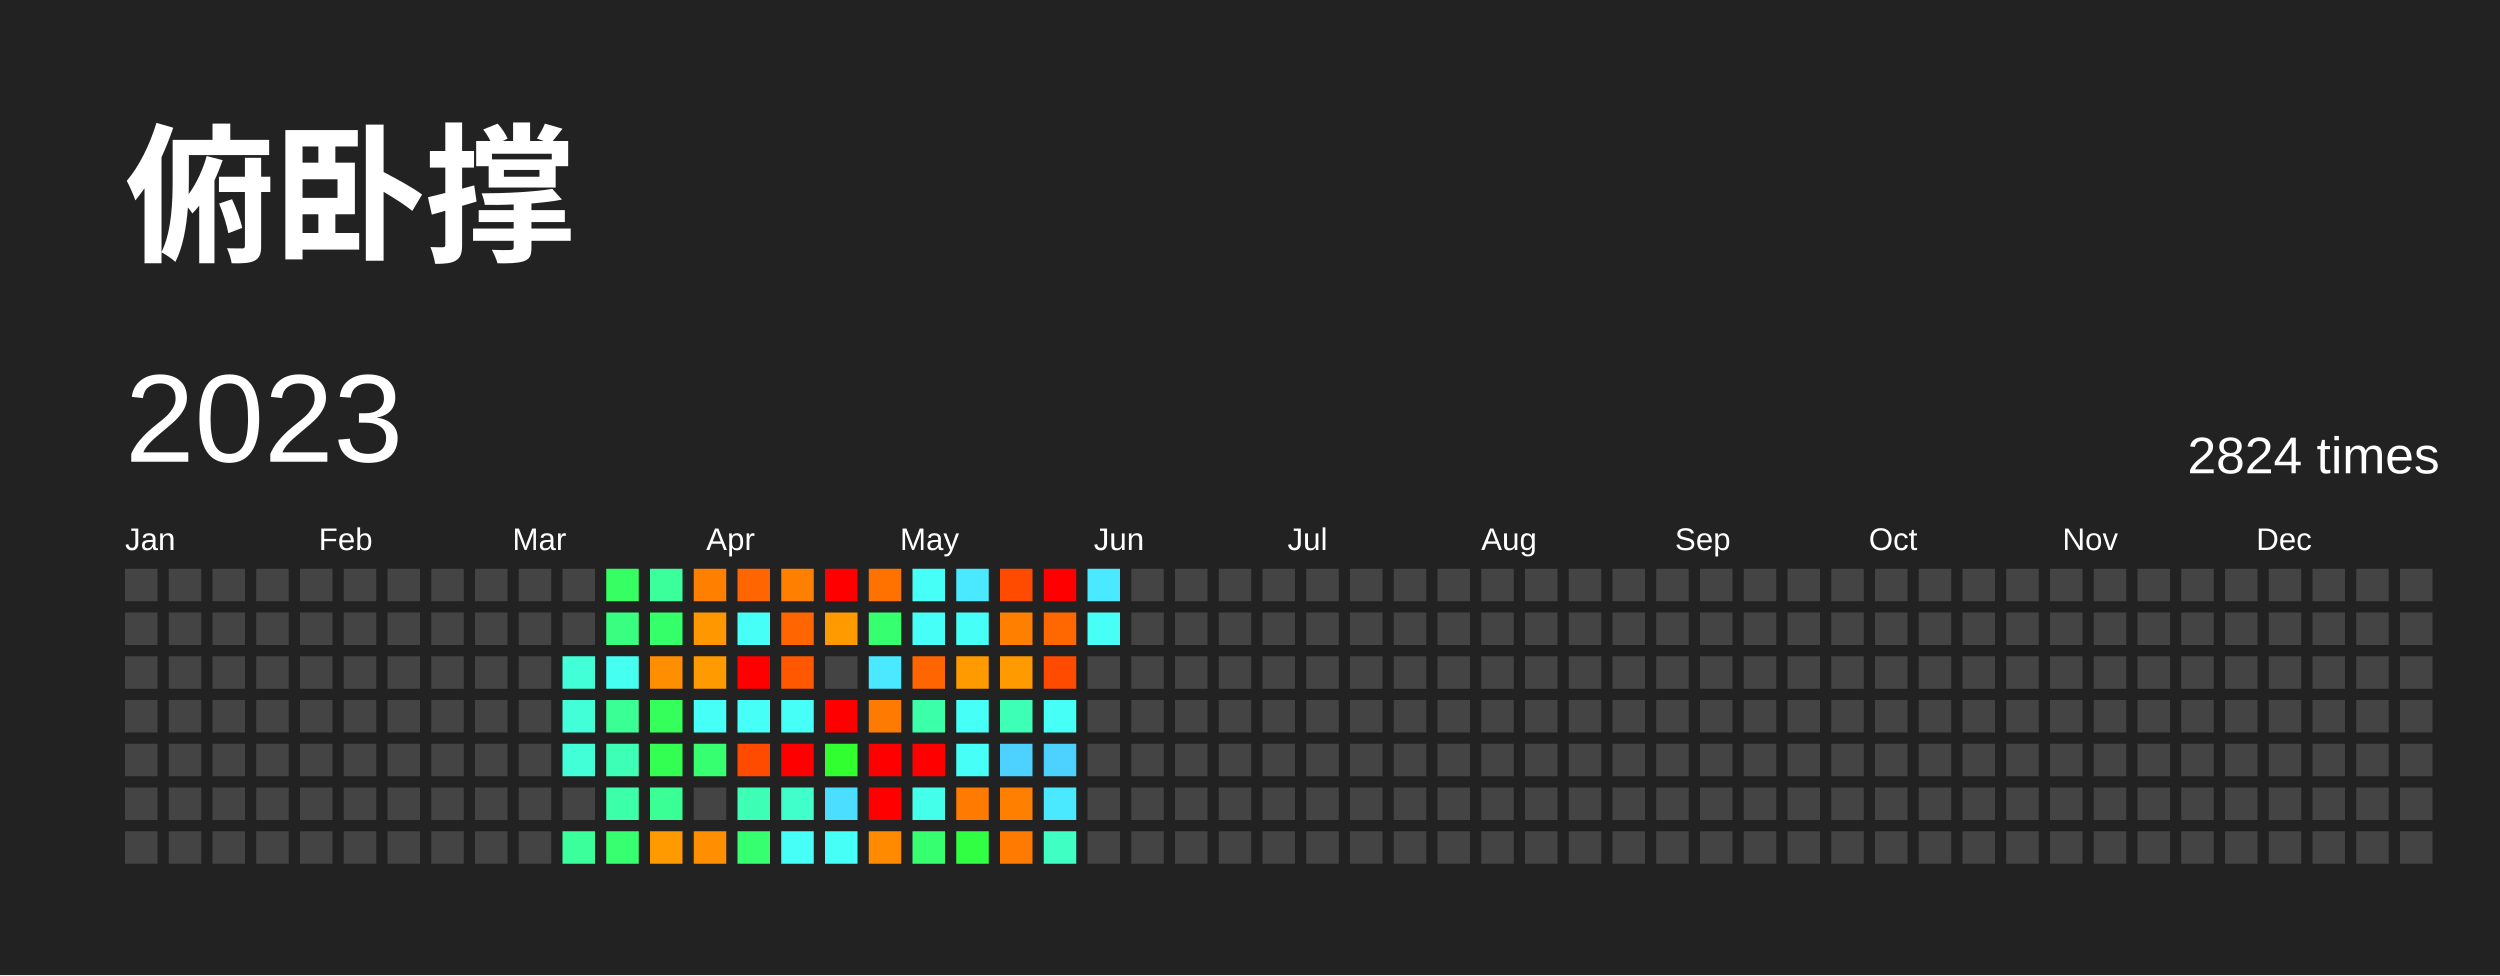
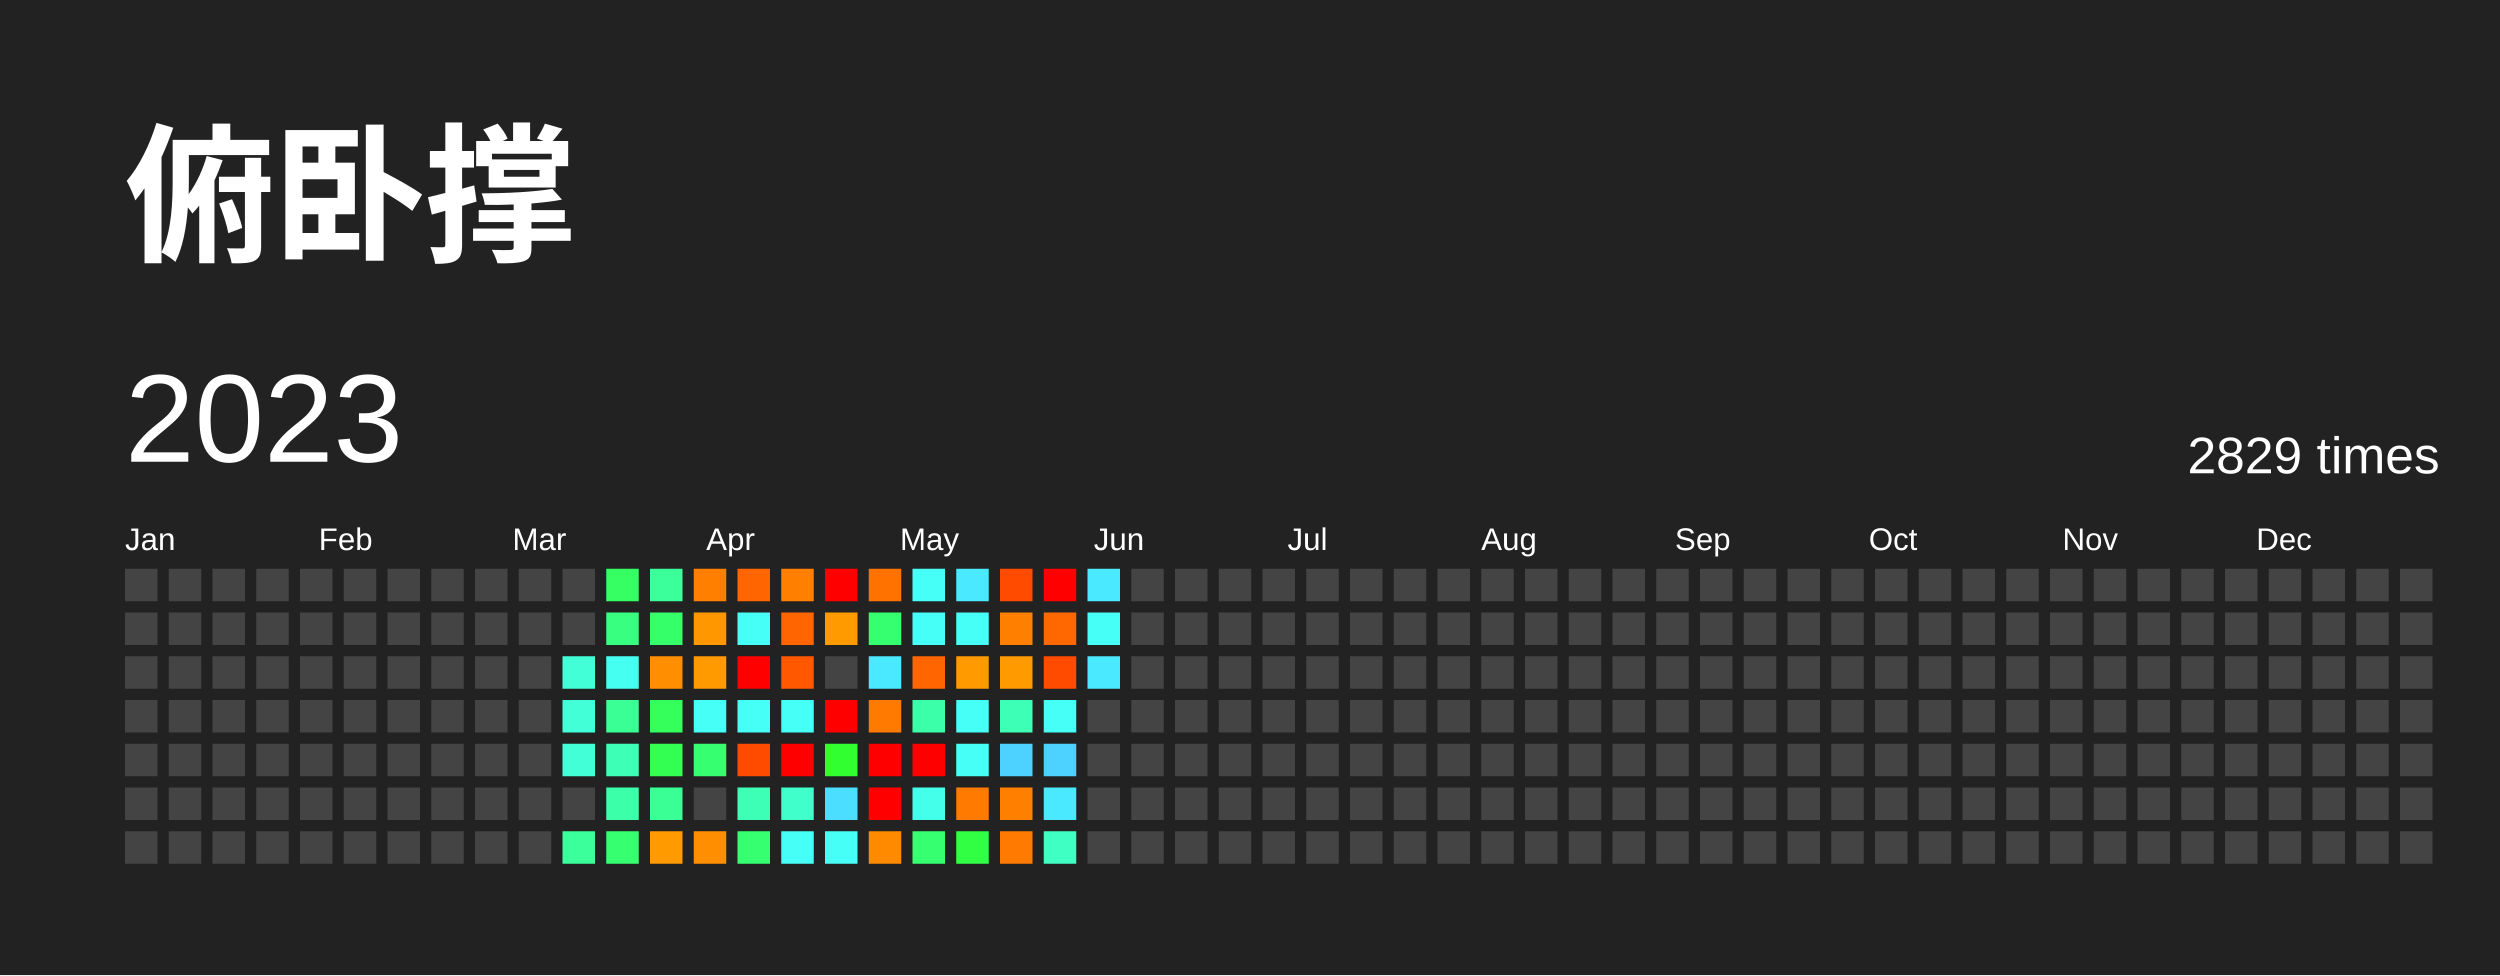
<svg xmlns="http://www.w3.org/2000/svg" baseProfile="full" height="78mm" version="1.1" viewBox="0,0,200,78" width="200mm">
  <defs />
  <rect fill="#222222" height="78" width="200" x="0" y="0" />
  <text fill="#FFFFFF" style="font-size:12px; font-family:Arial; font-weight:bold;" x="10" y="20">俯卧撑</text>
  <text dominant-baseline="hanging" fill="#FFFFFF" style="font-size:10.0px; font-family:Arial;" x="10" y="30">2023</text>
-   <text dominant-baseline="hanging" fill="#FFFFFF" style="font-size:4.125px; font-family:Arial;" x="175" y="35">2824 times</text>
+   <text dominant-baseline="hanging" fill="#FFFFFF" style="font-size:4.125px; font-family:Arial;" x="175" y="35">2829 times</text>
  <text fill="#FFFFFF" style="font-size:2.5px; font-family:Arial" x="10.0" y="44">Jan</text>
  <text fill="#FFFFFF" style="font-size:2.5px; font-family:Arial" x="25.5" y="44">Feb</text>
  <text fill="#FFFFFF" style="font-size:2.5px; font-family:Arial" x="41.0" y="44">Mar</text>
  <text fill="#FFFFFF" style="font-size:2.5px; font-family:Arial" x="56.5" y="44">Apr</text>
  <text fill="#FFFFFF" style="font-size:2.5px; font-family:Arial" x="72.0" y="44">May</text>
  <text fill="#FFFFFF" style="font-size:2.5px; font-family:Arial" x="87.5" y="44">Jun</text>
  <text fill="#FFFFFF" style="font-size:2.5px; font-family:Arial" x="103.0" y="44">Jul</text>
  <text fill="#FFFFFF" style="font-size:2.5px; font-family:Arial" x="118.5" y="44">Aug</text>
  <text fill="#FFFFFF" style="font-size:2.5px; font-family:Arial" x="134.0" y="44">Sep</text>
  <text fill="#FFFFFF" style="font-size:2.5px; font-family:Arial" x="149.5" y="44">Oct</text>
  <text fill="#FFFFFF" style="font-size:2.5px; font-family:Arial" x="165.0" y="44">Nov</text>
  <text fill="#FFFFFF" style="font-size:2.5px; font-family:Arial" x="180.5" y="44">Dec</text>
  <rect fill="#444444" height="2.6" width="2.6" x="10.0" y="45.5" />
  <rect fill="#444444" height="2.6" width="2.6" x="10.0" y="49.0" />
  <rect fill="#444444" height="2.6" width="2.6" x="10.0" y="52.5" />
  <rect fill="#444444" height="2.6" width="2.6" x="10.0" y="56.0" />
  <rect fill="#444444" height="2.6" width="2.6" x="10.0" y="59.5" />
  <rect fill="#444444" height="2.6" width="2.6" x="10.0" y="63.0" />
  <rect fill="#444444" height="2.6" width="2.6" x="10.0" y="66.5" />
  <rect fill="#444444" height="2.6" width="2.6" x="13.5" y="45.5" />
  <rect fill="#444444" height="2.6" width="2.6" x="13.5" y="49.0" />
  <rect fill="#444444" height="2.6" width="2.6" x="13.5" y="52.5" />
  <rect fill="#444444" height="2.6" width="2.6" x="13.5" y="56.0" />
  <rect fill="#444444" height="2.6" width="2.6" x="13.5" y="59.5" />
  <rect fill="#444444" height="2.6" width="2.6" x="13.5" y="63.0" />
  <rect fill="#444444" height="2.6" width="2.6" x="13.5" y="66.5" />
  <rect fill="#444444" height="2.6" width="2.6" x="17.0" y="45.5" />
  <rect fill="#444444" height="2.6" width="2.6" x="17.0" y="49.0" />
  <rect fill="#444444" height="2.6" width="2.6" x="17.0" y="52.5" />
  <rect fill="#444444" height="2.6" width="2.6" x="17.0" y="56.0" />
  <rect fill="#444444" height="2.6" width="2.6" x="17.0" y="59.5" />
  <rect fill="#444444" height="2.6" width="2.6" x="17.0" y="63.0" />
  <rect fill="#444444" height="2.6" width="2.6" x="17.0" y="66.5" />
  <rect fill="#444444" height="2.6" width="2.6" x="20.5" y="45.5" />
  <rect fill="#444444" height="2.6" width="2.6" x="20.5" y="49.0" />
  <rect fill="#444444" height="2.6" width="2.6" x="20.5" y="52.5" />
  <rect fill="#444444" height="2.6" width="2.6" x="20.5" y="56.0" />
  <rect fill="#444444" height="2.6" width="2.6" x="20.5" y="59.5" />
  <rect fill="#444444" height="2.6" width="2.6" x="20.5" y="63.0" />
  <rect fill="#444444" height="2.6" width="2.6" x="20.5" y="66.5" />
  <rect fill="#444444" height="2.6" width="2.6" x="24.0" y="45.5" />
  <rect fill="#444444" height="2.6" width="2.6" x="24.0" y="49.0" />
  <rect fill="#444444" height="2.6" width="2.6" x="24.0" y="52.5" />
  <rect fill="#444444" height="2.6" width="2.6" x="24.0" y="56.0" />
  <rect fill="#444444" height="2.6" width="2.6" x="24.0" y="59.5" />
  <rect fill="#444444" height="2.6" width="2.6" x="24.0" y="63.0" />
  <rect fill="#444444" height="2.6" width="2.6" x="24.0" y="66.5" />
  <rect fill="#444444" height="2.6" width="2.6" x="27.5" y="45.5" />
  <rect fill="#444444" height="2.6" width="2.6" x="27.5" y="49.0" />
  <rect fill="#444444" height="2.6" width="2.6" x="27.5" y="52.5" />
  <rect fill="#444444" height="2.6" width="2.6" x="27.5" y="56.0" />
  <rect fill="#444444" height="2.6" width="2.6" x="27.5" y="59.5" />
  <rect fill="#444444" height="2.6" width="2.6" x="27.5" y="63.0" />
  <rect fill="#444444" height="2.6" width="2.6" x="27.5" y="66.5" />
  <rect fill="#444444" height="2.6" width="2.6" x="31.0" y="45.5" />
  <rect fill="#444444" height="2.6" width="2.6" x="31.0" y="49.0" />
  <rect fill="#444444" height="2.6" width="2.6" x="31.0" y="52.5" />
  <rect fill="#444444" height="2.6" width="2.6" x="31.0" y="56.0" />
  <rect fill="#444444" height="2.6" width="2.6" x="31.0" y="59.5" />
  <rect fill="#444444" height="2.6" width="2.6" x="31.0" y="63.0" />
  <rect fill="#444444" height="2.6" width="2.6" x="31.0" y="66.5" />
  <rect fill="#444444" height="2.6" width="2.6" x="34.5" y="45.5" />
  <rect fill="#444444" height="2.6" width="2.6" x="34.5" y="49.0" />
  <rect fill="#444444" height="2.6" width="2.6" x="34.5" y="52.5" />
  <rect fill="#444444" height="2.6" width="2.6" x="34.5" y="56.0" />
  <rect fill="#444444" height="2.6" width="2.6" x="34.5" y="59.5" />
  <rect fill="#444444" height="2.6" width="2.6" x="34.5" y="63.0" />
  <rect fill="#444444" height="2.6" width="2.6" x="34.5" y="66.5" />
  <rect fill="#444444" height="2.6" width="2.6" x="38.0" y="45.5" />
  <rect fill="#444444" height="2.6" width="2.6" x="38.0" y="49.0" />
  <rect fill="#444444" height="2.6" width="2.6" x="38.0" y="52.5" />
  <rect fill="#444444" height="2.6" width="2.6" x="38.0" y="56.0" />
  <rect fill="#444444" height="2.6" width="2.6" x="38.0" y="59.5" />
  <rect fill="#444444" height="2.6" width="2.6" x="38.0" y="63.0" />
  <rect fill="#444444" height="2.6" width="2.6" x="38.0" y="66.5" />
  <rect fill="#444444" height="2.6" width="2.6" x="41.5" y="45.5" />
  <rect fill="#444444" height="2.6" width="2.6" x="41.5" y="49.0" />
  <rect fill="#444444" height="2.6" width="2.6" x="41.5" y="52.5" />
  <rect fill="#444444" height="2.6" width="2.6" x="41.5" y="56.0" />
  <rect fill="#444444" height="2.6" width="2.6" x="41.5" y="59.5" />
  <rect fill="#444444" height="2.6" width="2.6" x="41.5" y="63.0" />
  <rect fill="#444444" height="2.6" width="2.6" x="41.5" y="66.5" />
  <rect fill="#444444" height="2.6" width="2.6" x="45.0" y="45.5" />
  <rect fill="#444444" height="2.6" width="2.6" x="45.0" y="49.0" />
  <rect fill="#42ffd7" height="2.6" width="2.6" x="45.0" y="52.5" />
  <rect fill="#42ffd7" height="2.6" width="2.6" x="45.0" y="56.0" />
  <rect fill="#42ffd7" height="2.6" width="2.6" x="45.0" y="59.5" />
  <rect fill="#444444" height="2.6" width="2.6" x="45.0" y="63.0" />
  <rect fill="#3bff9b" height="2.6" width="2.6" x="45.0" y="66.5" />
  <rect fill="#35ff62" height="2.6" width="2.6" x="48.5" y="45.5" />
  <rect fill="#38ff7f" height="2.6" width="2.6" x="48.5" y="49.0" />
  <rect fill="#45fff0" height="2.6" width="2.6" x="48.5" y="52.5" />
  <rect fill="#3aff94" height="2.6" width="2.6" x="48.5" y="56.0" />
  <rect fill="#3effb6" height="2.6" width="2.6" x="48.5" y="59.5" />
  <rect fill="#3cffa9" height="2.6" width="2.6" x="48.5" y="63.0" />
  <rect fill="#36ff70" height="2.6" width="2.6" x="48.5" y="66.5" />
  <rect fill="#3bff9b" height="2.6" width="2.6" x="52.0" y="45.5" />
  <rect fill="#35ff69" height="2.6" width="2.6" x="52.0" y="49.0" />
  <rect fill="#ff8f00" height="2.6" width="2.6" x="52.0" y="52.5" />
  <rect fill="#34ff5b" height="2.6" width="2.6" x="52.0" y="56.0" />
  <rect fill="#33ff53" height="2.6" width="2.6" x="52.0" y="59.5" />
  <rect fill="#3aff94" height="2.6" width="2.6" x="52.0" y="63.0" />
  <rect fill="#ff9a00" height="2.6" width="2.6" x="52.0" y="66.5" />
  <rect fill="#ff7f00" height="2.6" width="2.6" x="55.5" y="45.5" />
  <rect fill="#ff9700" height="2.6" width="2.6" x="55.5" y="49.0" />
  <rect fill="#ff9a00" height="2.6" width="2.6" x="55.5" y="52.5" />
  <rect fill="#46fff7" height="2.6" width="2.6" x="55.5" y="56.0" />
  <rect fill="#36ff70" height="2.6" width="2.6" x="55.5" y="59.5" />
  <rect fill="#444444" height="2.6" width="2.6" x="55.5" y="63.0" />
  <rect fill="#ff8f00" height="2.6" width="2.6" x="55.5" y="66.5" />
  <rect fill="#ff6500" height="2.6" width="2.6" x="59.0" y="45.5" />
  <rect fill="#46fff7" height="2.6" width="2.6" x="59.0" y="49.0" />
  <rect fill="red" height="2.6" width="2.6" x="59.0" y="52.5" />
  <rect fill="#46fff7" height="2.6" width="2.6" x="59.0" y="56.0" />
  <rect fill="#ff4b00" height="2.6" width="2.6" x="59.0" y="59.5" />
  <rect fill="#3effb6" height="2.6" width="2.6" x="59.0" y="63.0" />
  <rect fill="#36ff70" height="2.6" width="2.6" x="59.0" y="66.5" />
  <rect fill="#ff7f00" height="2.6" width="2.6" x="62.5" y="45.5" />
  <rect fill="#ff6500" height="2.6" width="2.6" x="62.5" y="49.0" />
  <rect fill="#ff5800" height="2.6" width="2.6" x="62.5" y="52.5" />
  <rect fill="#46fff7" height="2.6" width="2.6" x="62.5" y="56.0" />
  <rect fill="red" height="2.6" width="2.6" x="62.5" y="59.5" />
  <rect fill="#40ffca" height="2.6" width="2.6" x="62.5" y="63.0" />
  <rect fill="#46fff7" height="2.6" width="2.6" x="62.5" y="66.5" />
  <rect fill="red" height="2.6" width="2.6" x="66.0" y="45.5" />
  <rect fill="#ff9a00" height="2.6" width="2.6" x="66.0" y="49.0" />
  <rect fill="#444444" height="2.6" width="2.6" x="66.0" y="52.5" />
  <rect fill="red" height="2.6" width="2.6" x="66.0" y="56.0" />
  <rect fill="#31ff2f" height="2.6" width="2.6" x="66.0" y="59.5" />
  <rect fill="#4bdeff" height="2.6" width="2.6" x="66.0" y="63.0" />
  <rect fill="#46fff7" height="2.6" width="2.6" x="66.0" y="66.5" />
  <rect fill="#ff7200" height="2.6" width="2.6" x="69.5" y="45.5" />
  <rect fill="#36ff70" height="2.6" width="2.6" x="69.5" y="49.0" />
  <rect fill="#4ae9ff" height="2.6" width="2.6" x="69.5" y="52.5" />
  <rect fill="#ff7a00" height="2.6" width="2.6" x="69.5" y="56.0" />
  <rect fill="red" height="2.6" width="2.6" x="69.5" y="59.5" />
  <rect fill="red" height="2.6" width="2.6" x="69.5" y="63.0" />
  <rect fill="#ff8a00" height="2.6" width="2.6" x="69.5" y="66.5" />
  <rect fill="#46fff7" height="2.6" width="2.6" x="73.0" y="45.5" />
  <rect fill="#46fff7" height="2.6" width="2.6" x="73.0" y="49.0" />
  <rect fill="#ff6500" height="2.6" width="2.6" x="73.0" y="52.5" />
  <rect fill="#3cffa9" height="2.6" width="2.6" x="73.0" y="56.0" />
  <rect fill="red" height="2.6" width="2.6" x="73.0" y="59.5" />
  <rect fill="#44ffea" height="2.6" width="2.6" x="73.0" y="63.0" />
  <rect fill="#36ff70" height="2.6" width="2.6" x="73.0" y="66.5" />
  <rect fill="#4ae9ff" height="2.6" width="2.6" x="76.5" y="45.5" />
  <rect fill="#46fff7" height="2.6" width="2.6" x="76.5" y="49.0" />
  <rect fill="#ff9a00" height="2.6" width="2.6" x="76.5" y="52.5" />
  <rect fill="#46fff7" height="2.6" width="2.6" x="76.5" y="56.0" />
  <rect fill="#46fff7" height="2.6" width="2.6" x="76.5" y="59.5" />
  <rect fill="#ff7a00" height="2.6" width="2.6" x="76.5" y="63.0" />
  <rect fill="#31ff44" height="2.6" width="2.6" x="76.5" y="66.5" />
  <rect fill="#ff4b00" height="2.6" width="2.6" x="80.0" y="45.5" />
  <rect fill="#ff7f00" height="2.6" width="2.6" x="80.0" y="49.0" />
  <rect fill="#ff9a00" height="2.6" width="2.6" x="80.0" y="52.5" />
  <rect fill="#3effb6" height="2.6" width="2.6" x="80.0" y="56.0" />
  <rect fill="#4dd2ff" height="2.6" width="2.6" x="80.0" y="59.5" />
  <rect fill="#ff7f00" height="2.6" width="2.6" x="80.0" y="63.0" />
  <rect fill="#ff7a00" height="2.6" width="2.6" x="80.0" y="66.5" />
  <rect fill="red" height="2.6" width="2.6" x="83.5" y="45.5" />
  <rect fill="#ff6800" height="2.6" width="2.6" x="83.5" y="49.0" />
  <rect fill="#ff4b00" height="2.6" width="2.6" x="83.5" y="52.5" />
  <rect fill="#46fff7" height="2.6" width="2.6" x="83.5" y="56.0" />
  <rect fill="#4dd2ff" height="2.6" width="2.6" x="83.5" y="59.5" />
  <rect fill="#4ae9ff" height="2.6" width="2.6" x="83.5" y="63.0" />
  <rect fill="#40ffc3" height="2.6" width="2.6" x="83.5" y="66.5" />
  <rect fill="#4ae9ff" height="2.6" width="2.6" x="87.0" y="45.5" />
  <rect fill="#46fff7" height="2.6" width="2.6" x="87.0" y="49.0" />
-   <rect fill="#444444" height="2.6" width="2.6" x="87.0" y="52.5" />
+   <rect fill="#4ae9ff" height="2.6" width="2.6" x="87.0" y="52.5" />
  <rect fill="#444444" height="2.6" width="2.6" x="87.0" y="56.0" />
  <rect fill="#444444" height="2.6" width="2.6" x="87.0" y="59.5" />
  <rect fill="#444444" height="2.6" width="2.6" x="87.0" y="63.0" />
  <rect fill="#444444" height="2.6" width="2.6" x="87.0" y="66.5" />
  <rect fill="#444444" height="2.6" width="2.6" x="90.5" y="45.5" />
  <rect fill="#444444" height="2.6" width="2.6" x="90.5" y="49.0" />
  <rect fill="#444444" height="2.6" width="2.6" x="90.5" y="52.5" />
  <rect fill="#444444" height="2.6" width="2.6" x="90.5" y="56.0" />
  <rect fill="#444444" height="2.6" width="2.6" x="90.5" y="59.5" />
  <rect fill="#444444" height="2.6" width="2.6" x="90.5" y="63.0" />
  <rect fill="#444444" height="2.6" width="2.6" x="90.5" y="66.5" />
  <rect fill="#444444" height="2.6" width="2.6" x="94.0" y="45.5" />
  <rect fill="#444444" height="2.6" width="2.6" x="94.0" y="49.0" />
  <rect fill="#444444" height="2.6" width="2.6" x="94.0" y="52.5" />
  <rect fill="#444444" height="2.6" width="2.6" x="94.0" y="56.0" />
  <rect fill="#444444" height="2.6" width="2.6" x="94.0" y="59.5" />
  <rect fill="#444444" height="2.6" width="2.6" x="94.0" y="63.0" />
  <rect fill="#444444" height="2.6" width="2.6" x="94.0" y="66.5" />
  <rect fill="#444444" height="2.6" width="2.6" x="97.5" y="45.5" />
  <rect fill="#444444" height="2.6" width="2.6" x="97.5" y="49.0" />
  <rect fill="#444444" height="2.6" width="2.6" x="97.5" y="52.5" />
  <rect fill="#444444" height="2.6" width="2.6" x="97.5" y="56.0" />
  <rect fill="#444444" height="2.6" width="2.6" x="97.5" y="59.5" />
  <rect fill="#444444" height="2.6" width="2.6" x="97.5" y="63.0" />
  <rect fill="#444444" height="2.6" width="2.6" x="97.5" y="66.5" />
  <rect fill="#444444" height="2.6" width="2.6" x="101.0" y="45.5" />
  <rect fill="#444444" height="2.6" width="2.6" x="101.0" y="49.0" />
  <rect fill="#444444" height="2.6" width="2.6" x="101.0" y="52.5" />
  <rect fill="#444444" height="2.6" width="2.6" x="101.0" y="56.0" />
  <rect fill="#444444" height="2.6" width="2.6" x="101.0" y="59.5" />
  <rect fill="#444444" height="2.6" width="2.6" x="101.0" y="63.0" />
  <rect fill="#444444" height="2.6" width="2.6" x="101.0" y="66.5" />
  <rect fill="#444444" height="2.6" width="2.6" x="104.5" y="45.5" />
  <rect fill="#444444" height="2.6" width="2.6" x="104.5" y="49.0" />
  <rect fill="#444444" height="2.6" width="2.6" x="104.5" y="52.5" />
  <rect fill="#444444" height="2.6" width="2.6" x="104.5" y="56.0" />
  <rect fill="#444444" height="2.6" width="2.6" x="104.5" y="59.5" />
  <rect fill="#444444" height="2.6" width="2.6" x="104.5" y="63.0" />
  <rect fill="#444444" height="2.6" width="2.6" x="104.5" y="66.5" />
  <rect fill="#444444" height="2.6" width="2.6" x="108.0" y="45.5" />
  <rect fill="#444444" height="2.6" width="2.6" x="108.0" y="49.0" />
  <rect fill="#444444" height="2.6" width="2.6" x="108.0" y="52.5" />
  <rect fill="#444444" height="2.6" width="2.6" x="108.0" y="56.0" />
  <rect fill="#444444" height="2.6" width="2.6" x="108.0" y="59.5" />
  <rect fill="#444444" height="2.6" width="2.6" x="108.0" y="63.0" />
  <rect fill="#444444" height="2.6" width="2.6" x="108.0" y="66.5" />
  <rect fill="#444444" height="2.6" width="2.6" x="111.5" y="45.5" />
  <rect fill="#444444" height="2.6" width="2.6" x="111.5" y="49.0" />
  <rect fill="#444444" height="2.6" width="2.6" x="111.5" y="52.5" />
  <rect fill="#444444" height="2.6" width="2.6" x="111.5" y="56.0" />
  <rect fill="#444444" height="2.6" width="2.6" x="111.5" y="59.5" />
  <rect fill="#444444" height="2.6" width="2.6" x="111.5" y="63.0" />
  <rect fill="#444444" height="2.6" width="2.6" x="111.5" y="66.5" />
  <rect fill="#444444" height="2.6" width="2.6" x="115.0" y="45.5" />
  <rect fill="#444444" height="2.6" width="2.6" x="115.0" y="49.0" />
  <rect fill="#444444" height="2.6" width="2.6" x="115.0" y="52.5" />
  <rect fill="#444444" height="2.6" width="2.6" x="115.0" y="56.0" />
  <rect fill="#444444" height="2.6" width="2.6" x="115.0" y="59.5" />
  <rect fill="#444444" height="2.6" width="2.6" x="115.0" y="63.0" />
  <rect fill="#444444" height="2.6" width="2.6" x="115.0" y="66.5" />
  <rect fill="#444444" height="2.6" width="2.6" x="118.5" y="45.5" />
  <rect fill="#444444" height="2.6" width="2.6" x="118.5" y="49.0" />
  <rect fill="#444444" height="2.6" width="2.6" x="118.5" y="52.5" />
  <rect fill="#444444" height="2.6" width="2.6" x="118.5" y="56.0" />
  <rect fill="#444444" height="2.6" width="2.6" x="118.5" y="59.5" />
  <rect fill="#444444" height="2.6" width="2.6" x="118.5" y="63.0" />
  <rect fill="#444444" height="2.6" width="2.6" x="118.5" y="66.5" />
  <rect fill="#444444" height="2.6" width="2.6" x="122.0" y="45.5" />
  <rect fill="#444444" height="2.6" width="2.6" x="122.0" y="49.0" />
  <rect fill="#444444" height="2.6" width="2.6" x="122.0" y="52.5" />
  <rect fill="#444444" height="2.6" width="2.6" x="122.0" y="56.0" />
  <rect fill="#444444" height="2.6" width="2.6" x="122.0" y="59.5" />
  <rect fill="#444444" height="2.6" width="2.6" x="122.0" y="63.0" />
  <rect fill="#444444" height="2.6" width="2.6" x="122.0" y="66.5" />
  <rect fill="#444444" height="2.6" width="2.6" x="125.5" y="45.5" />
  <rect fill="#444444" height="2.6" width="2.6" x="125.5" y="49.0" />
  <rect fill="#444444" height="2.6" width="2.6" x="125.5" y="52.5" />
  <rect fill="#444444" height="2.6" width="2.6" x="125.5" y="56.0" />
  <rect fill="#444444" height="2.6" width="2.6" x="125.5" y="59.5" />
  <rect fill="#444444" height="2.6" width="2.6" x="125.5" y="63.0" />
  <rect fill="#444444" height="2.6" width="2.6" x="125.5" y="66.5" />
  <rect fill="#444444" height="2.6" width="2.6" x="129.0" y="45.5" />
  <rect fill="#444444" height="2.6" width="2.6" x="129.0" y="49.0" />
  <rect fill="#444444" height="2.6" width="2.6" x="129.0" y="52.5" />
  <rect fill="#444444" height="2.6" width="2.6" x="129.0" y="56.0" />
  <rect fill="#444444" height="2.6" width="2.6" x="129.0" y="59.5" />
  <rect fill="#444444" height="2.6" width="2.6" x="129.0" y="63.0" />
  <rect fill="#444444" height="2.6" width="2.6" x="129.0" y="66.5" />
  <rect fill="#444444" height="2.6" width="2.6" x="132.5" y="45.5" />
  <rect fill="#444444" height="2.6" width="2.6" x="132.5" y="49.0" />
  <rect fill="#444444" height="2.6" width="2.6" x="132.5" y="52.5" />
  <rect fill="#444444" height="2.6" width="2.6" x="132.5" y="56.0" />
  <rect fill="#444444" height="2.6" width="2.6" x="132.5" y="59.5" />
  <rect fill="#444444" height="2.6" width="2.6" x="132.5" y="63.0" />
  <rect fill="#444444" height="2.6" width="2.6" x="132.5" y="66.5" />
  <rect fill="#444444" height="2.6" width="2.6" x="136.0" y="45.5" />
  <rect fill="#444444" height="2.6" width="2.6" x="136.0" y="49.0" />
  <rect fill="#444444" height="2.6" width="2.6" x="136.0" y="52.5" />
  <rect fill="#444444" height="2.6" width="2.6" x="136.0" y="56.0" />
  <rect fill="#444444" height="2.6" width="2.6" x="136.0" y="59.5" />
  <rect fill="#444444" height="2.6" width="2.6" x="136.0" y="63.0" />
  <rect fill="#444444" height="2.6" width="2.6" x="136.0" y="66.5" />
  <rect fill="#444444" height="2.6" width="2.6" x="139.5" y="45.5" />
  <rect fill="#444444" height="2.6" width="2.6" x="139.5" y="49.0" />
  <rect fill="#444444" height="2.6" width="2.6" x="139.5" y="52.5" />
  <rect fill="#444444" height="2.6" width="2.6" x="139.5" y="56.0" />
  <rect fill="#444444" height="2.6" width="2.6" x="139.5" y="59.5" />
  <rect fill="#444444" height="2.6" width="2.6" x="139.5" y="63.0" />
  <rect fill="#444444" height="2.6" width="2.6" x="139.5" y="66.5" />
  <rect fill="#444444" height="2.6" width="2.6" x="143.0" y="45.5" />
  <rect fill="#444444" height="2.6" width="2.6" x="143.0" y="49.0" />
  <rect fill="#444444" height="2.6" width="2.6" x="143.0" y="52.5" />
  <rect fill="#444444" height="2.6" width="2.6" x="143.0" y="56.0" />
  <rect fill="#444444" height="2.6" width="2.6" x="143.0" y="59.5" />
  <rect fill="#444444" height="2.6" width="2.6" x="143.0" y="63.0" />
  <rect fill="#444444" height="2.6" width="2.6" x="143.0" y="66.5" />
  <rect fill="#444444" height="2.6" width="2.6" x="146.5" y="45.5" />
  <rect fill="#444444" height="2.6" width="2.6" x="146.5" y="49.0" />
  <rect fill="#444444" height="2.6" width="2.6" x="146.5" y="52.5" />
  <rect fill="#444444" height="2.6" width="2.6" x="146.5" y="56.0" />
  <rect fill="#444444" height="2.6" width="2.6" x="146.5" y="59.5" />
  <rect fill="#444444" height="2.6" width="2.6" x="146.5" y="63.0" />
  <rect fill="#444444" height="2.6" width="2.6" x="146.5" y="66.5" />
  <rect fill="#444444" height="2.6" width="2.6" x="150.0" y="45.5" />
  <rect fill="#444444" height="2.6" width="2.6" x="150.0" y="49.0" />
  <rect fill="#444444" height="2.6" width="2.6" x="150.0" y="52.5" />
  <rect fill="#444444" height="2.6" width="2.6" x="150.0" y="56.0" />
  <rect fill="#444444" height="2.6" width="2.6" x="150.0" y="59.5" />
  <rect fill="#444444" height="2.6" width="2.6" x="150.0" y="63.0" />
  <rect fill="#444444" height="2.6" width="2.6" x="150.0" y="66.5" />
  <rect fill="#444444" height="2.6" width="2.6" x="153.5" y="45.5" />
  <rect fill="#444444" height="2.6" width="2.6" x="153.5" y="49.0" />
  <rect fill="#444444" height="2.6" width="2.6" x="153.5" y="52.5" />
  <rect fill="#444444" height="2.6" width="2.6" x="153.5" y="56.0" />
  <rect fill="#444444" height="2.6" width="2.6" x="153.5" y="59.5" />
  <rect fill="#444444" height="2.6" width="2.6" x="153.5" y="63.0" />
  <rect fill="#444444" height="2.6" width="2.6" x="153.5" y="66.5" />
  <rect fill="#444444" height="2.6" width="2.6" x="157.0" y="45.5" />
  <rect fill="#444444" height="2.6" width="2.6" x="157.0" y="49.0" />
  <rect fill="#444444" height="2.6" width="2.6" x="157.0" y="52.5" />
  <rect fill="#444444" height="2.6" width="2.6" x="157.0" y="56.0" />
  <rect fill="#444444" height="2.6" width="2.6" x="157.0" y="59.5" />
  <rect fill="#444444" height="2.6" width="2.6" x="157.0" y="63.0" />
  <rect fill="#444444" height="2.6" width="2.6" x="157.0" y="66.5" />
  <rect fill="#444444" height="2.6" width="2.6" x="160.5" y="45.5" />
  <rect fill="#444444" height="2.6" width="2.6" x="160.5" y="49.0" />
  <rect fill="#444444" height="2.6" width="2.6" x="160.5" y="52.5" />
  <rect fill="#444444" height="2.6" width="2.6" x="160.5" y="56.0" />
  <rect fill="#444444" height="2.6" width="2.6" x="160.5" y="59.5" />
  <rect fill="#444444" height="2.6" width="2.6" x="160.5" y="63.0" />
  <rect fill="#444444" height="2.6" width="2.6" x="160.5" y="66.5" />
  <rect fill="#444444" height="2.6" width="2.6" x="164.0" y="45.5" />
  <rect fill="#444444" height="2.6" width="2.6" x="164.0" y="49.0" />
  <rect fill="#444444" height="2.6" width="2.6" x="164.0" y="52.5" />
  <rect fill="#444444" height="2.6" width="2.6" x="164.0" y="56.0" />
  <rect fill="#444444" height="2.6" width="2.6" x="164.0" y="59.5" />
  <rect fill="#444444" height="2.6" width="2.6" x="164.0" y="63.0" />
  <rect fill="#444444" height="2.6" width="2.6" x="164.0" y="66.5" />
  <rect fill="#444444" height="2.6" width="2.6" x="167.5" y="45.5" />
  <rect fill="#444444" height="2.6" width="2.6" x="167.5" y="49.0" />
  <rect fill="#444444" height="2.6" width="2.6" x="167.5" y="52.5" />
  <rect fill="#444444" height="2.6" width="2.6" x="167.5" y="56.0" />
  <rect fill="#444444" height="2.6" width="2.6" x="167.5" y="59.5" />
  <rect fill="#444444" height="2.6" width="2.6" x="167.5" y="63.0" />
  <rect fill="#444444" height="2.6" width="2.6" x="167.5" y="66.5" />
  <rect fill="#444444" height="2.6" width="2.6" x="171.0" y="45.5" />
  <rect fill="#444444" height="2.6" width="2.6" x="171.0" y="49.0" />
  <rect fill="#444444" height="2.6" width="2.6" x="171.0" y="52.5" />
  <rect fill="#444444" height="2.6" width="2.6" x="171.0" y="56.0" />
  <rect fill="#444444" height="2.6" width="2.6" x="171.0" y="59.5" />
  <rect fill="#444444" height="2.6" width="2.6" x="171.0" y="63.0" />
  <rect fill="#444444" height="2.6" width="2.6" x="171.0" y="66.5" />
  <rect fill="#444444" height="2.6" width="2.6" x="174.5" y="45.5" />
  <rect fill="#444444" height="2.6" width="2.6" x="174.5" y="49.0" />
  <rect fill="#444444" height="2.6" width="2.6" x="174.5" y="52.5" />
  <rect fill="#444444" height="2.6" width="2.6" x="174.5" y="56.0" />
  <rect fill="#444444" height="2.6" width="2.6" x="174.5" y="59.5" />
  <rect fill="#444444" height="2.6" width="2.6" x="174.5" y="63.0" />
  <rect fill="#444444" height="2.6" width="2.6" x="174.5" y="66.5" />
  <rect fill="#444444" height="2.6" width="2.6" x="178.0" y="45.5" />
  <rect fill="#444444" height="2.6" width="2.6" x="178.0" y="49.0" />
  <rect fill="#444444" height="2.6" width="2.6" x="178.0" y="52.5" />
  <rect fill="#444444" height="2.6" width="2.6" x="178.0" y="56.0" />
  <rect fill="#444444" height="2.6" width="2.6" x="178.0" y="59.5" />
  <rect fill="#444444" height="2.6" width="2.6" x="178.0" y="63.0" />
  <rect fill="#444444" height="2.6" width="2.6" x="178.0" y="66.5" />
  <rect fill="#444444" height="2.6" width="2.6" x="181.5" y="45.5" />
  <rect fill="#444444" height="2.6" width="2.6" x="181.5" y="49.0" />
  <rect fill="#444444" height="2.6" width="2.6" x="181.5" y="52.5" />
  <rect fill="#444444" height="2.6" width="2.6" x="181.5" y="56.0" />
  <rect fill="#444444" height="2.6" width="2.6" x="181.5" y="59.5" />
  <rect fill="#444444" height="2.6" width="2.6" x="181.5" y="63.0" />
  <rect fill="#444444" height="2.6" width="2.6" x="181.5" y="66.5" />
  <rect fill="#444444" height="2.6" width="2.6" x="185.0" y="45.5" />
  <rect fill="#444444" height="2.6" width="2.6" x="185.0" y="49.0" />
  <rect fill="#444444" height="2.6" width="2.6" x="185.0" y="52.5" />
  <rect fill="#444444" height="2.6" width="2.6" x="185.0" y="56.0" />
  <rect fill="#444444" height="2.6" width="2.6" x="185.0" y="59.5" />
  <rect fill="#444444" height="2.6" width="2.6" x="185.0" y="63.0" />
  <rect fill="#444444" height="2.6" width="2.6" x="185.0" y="66.5" />
  <rect fill="#444444" height="2.6" width="2.6" x="188.5" y="45.5" />
  <rect fill="#444444" height="2.6" width="2.6" x="188.5" y="49.0" />
  <rect fill="#444444" height="2.6" width="2.6" x="188.5" y="52.5" />
  <rect fill="#444444" height="2.6" width="2.6" x="188.5" y="56.0" />
  <rect fill="#444444" height="2.6" width="2.6" x="188.5" y="59.5" />
  <rect fill="#444444" height="2.6" width="2.6" x="188.5" y="63.0" />
  <rect fill="#444444" height="2.6" width="2.6" x="188.5" y="66.5" />
  <rect fill="#444444" height="2.6" width="2.6" x="192.0" y="45.5" />
  <rect fill="#444444" height="2.6" width="2.6" x="192.0" y="49.0" />
  <rect fill="#444444" height="2.6" width="2.6" x="192.0" y="52.5" />
  <rect fill="#444444" height="2.6" width="2.6" x="192.0" y="56.0" />
  <rect fill="#444444" height="2.6" width="2.6" x="192.0" y="59.5" />
  <rect fill="#444444" height="2.6" width="2.6" x="192.0" y="63.0" />
  <rect fill="#444444" height="2.6" width="2.6" x="192.0" y="66.5" />
</svg>
